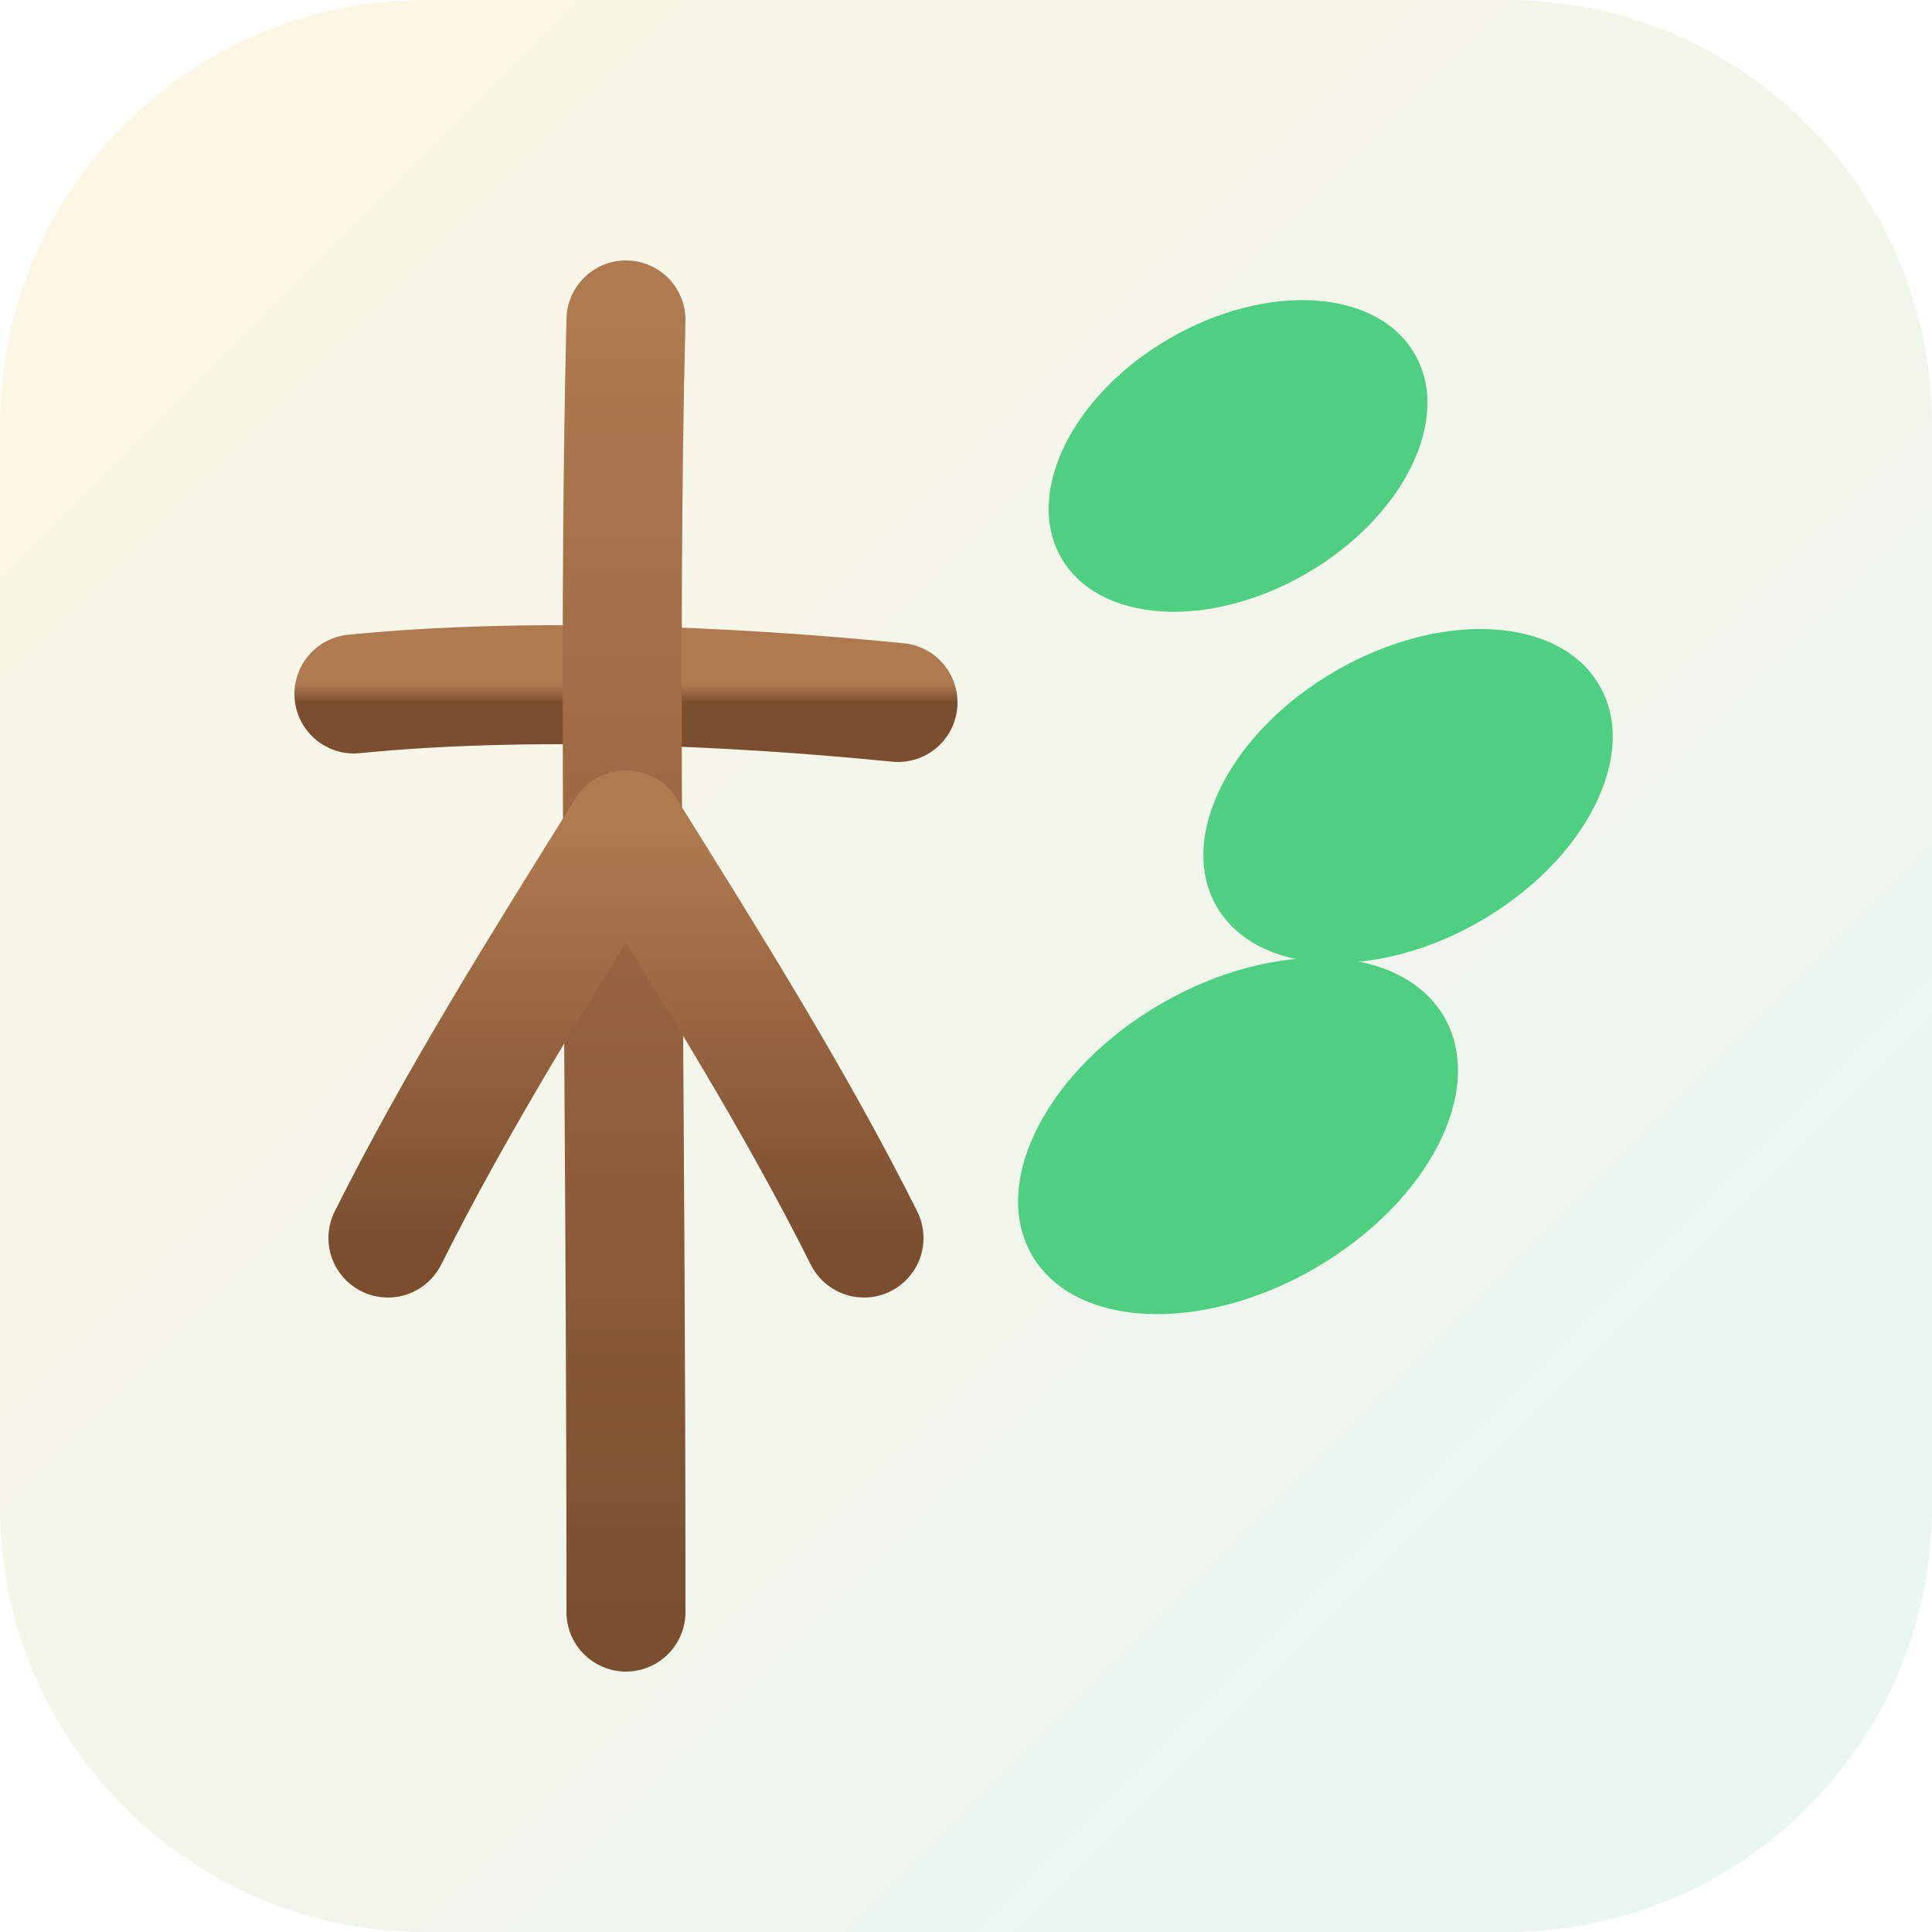
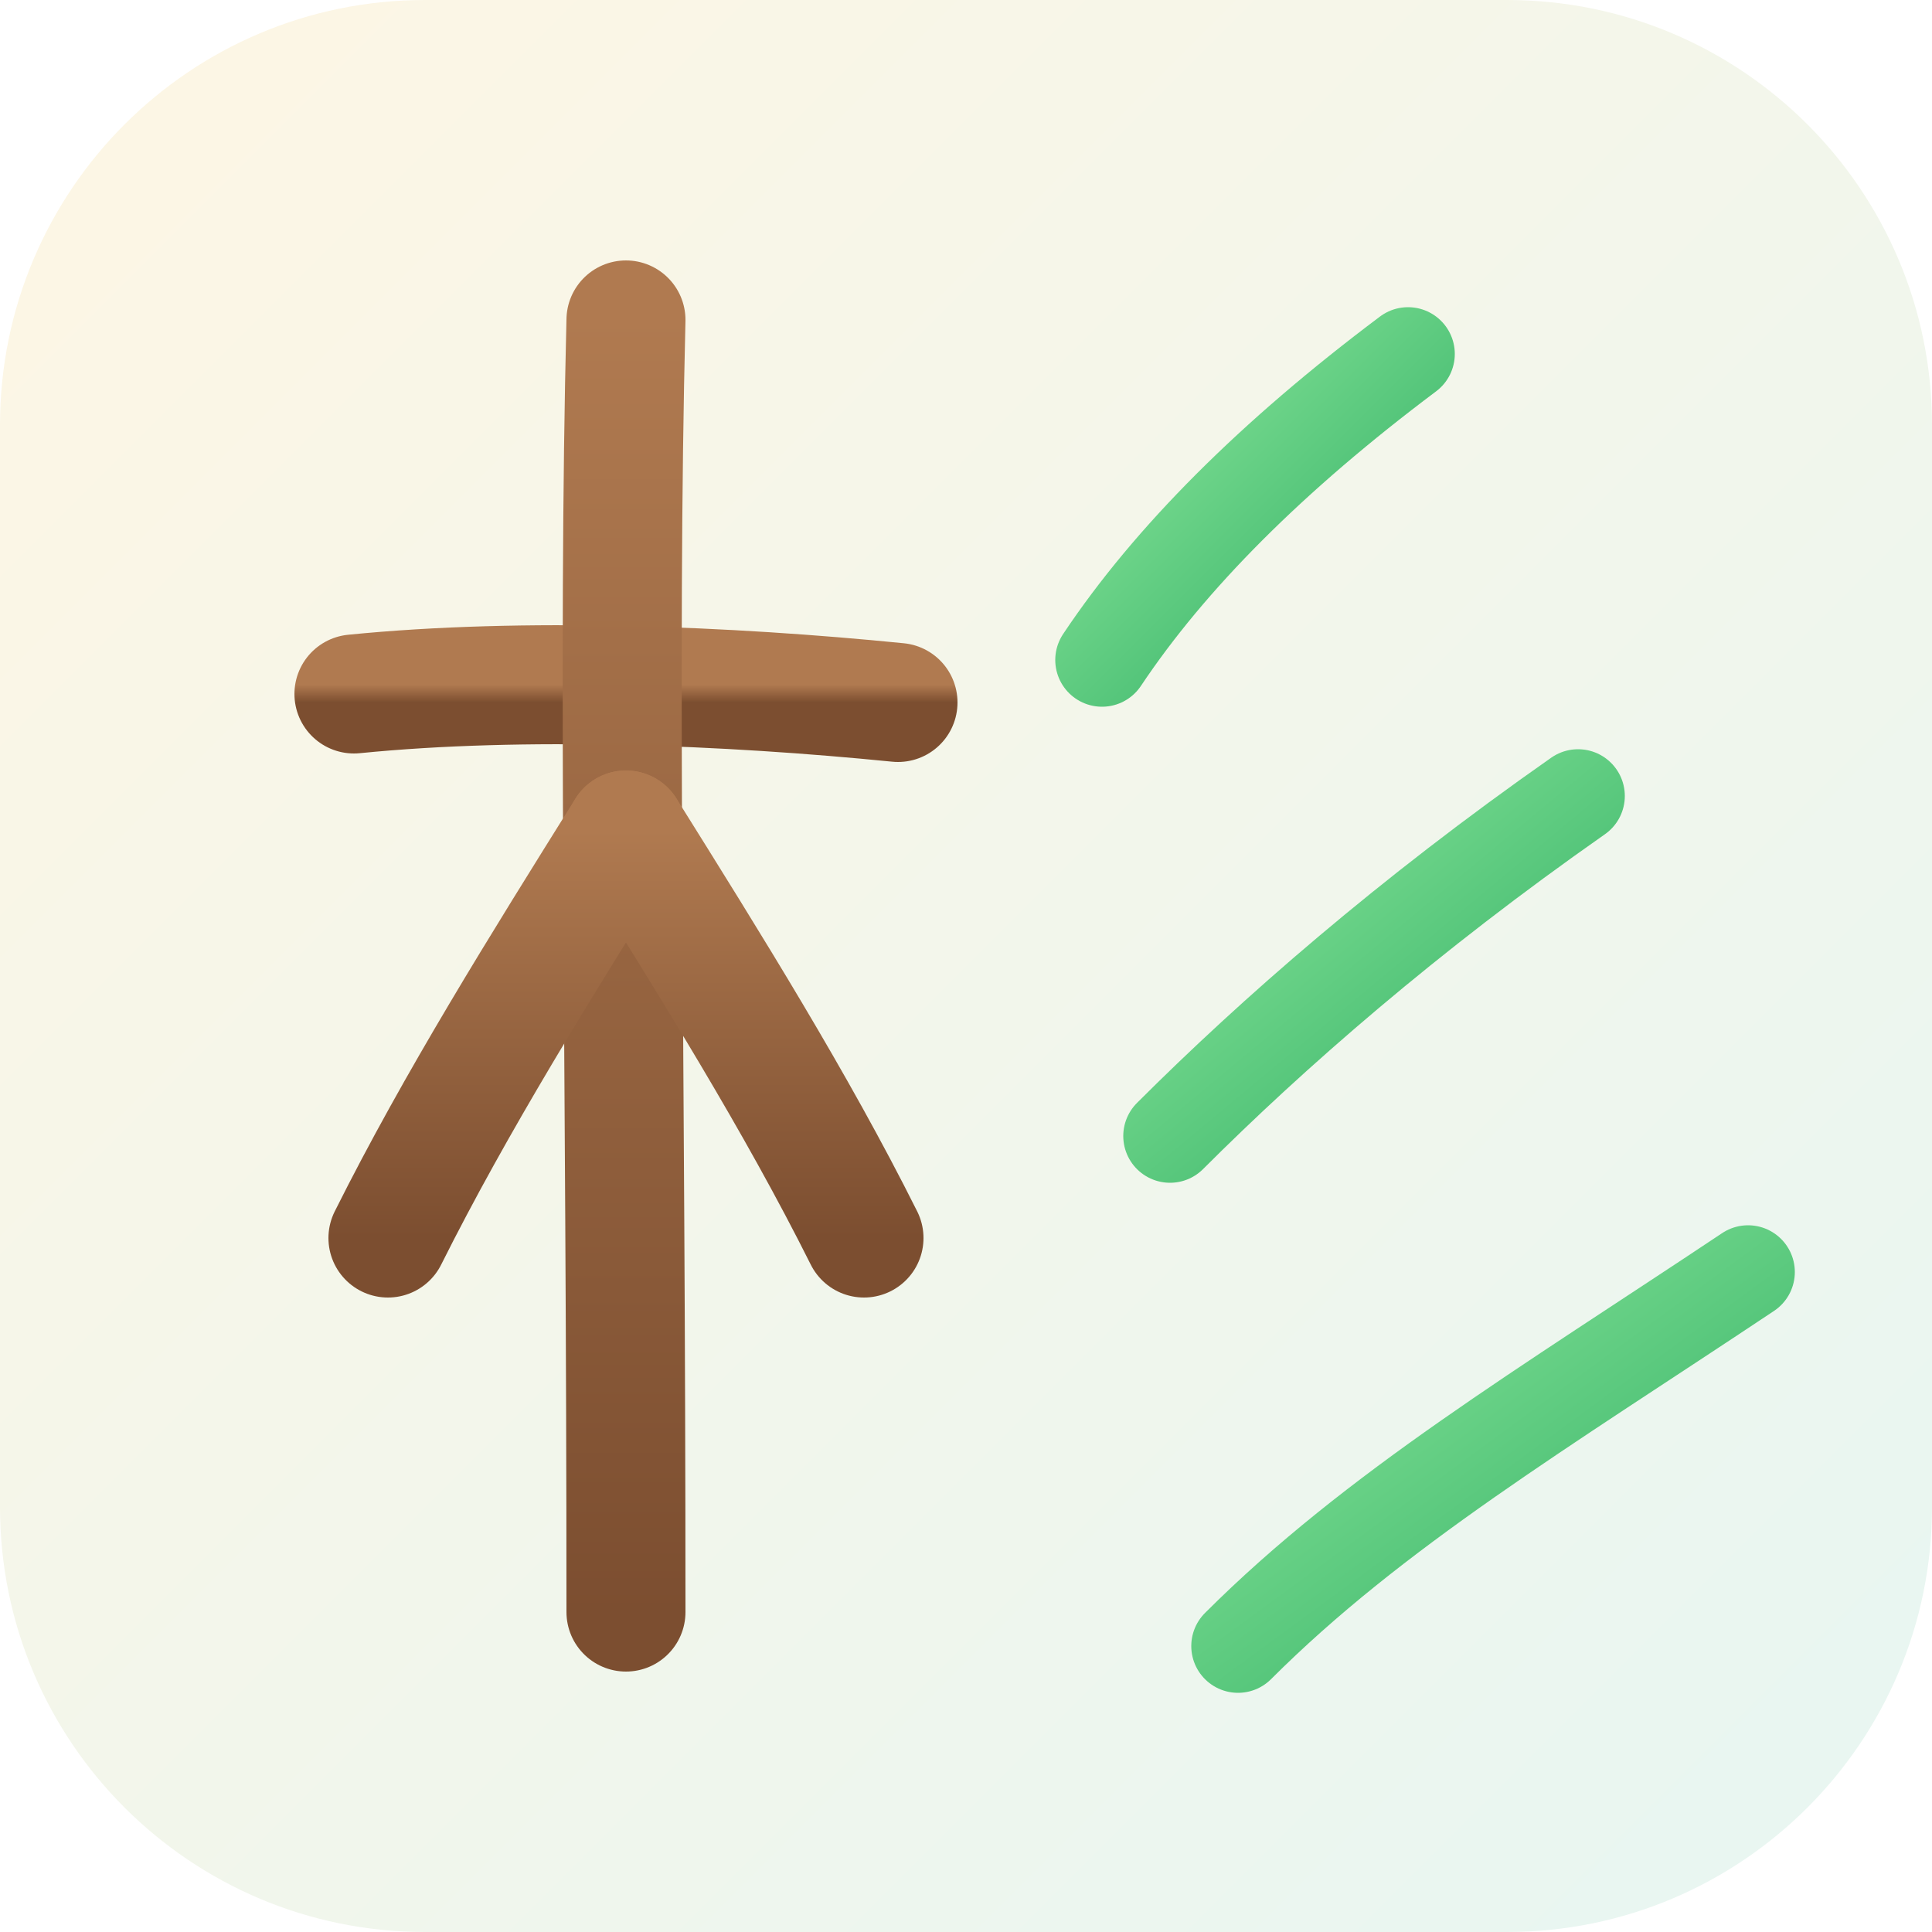
<svg xmlns="http://www.w3.org/2000/svg" viewBox="0 0 100 100">
  <defs>
    <linearGradient id="bgGrad" x1="0%" y1="0%" x2="100%" y2="100%">
      <stop offset="0" stop-color="#fef6e4" />
      <stop offset="1" stop-color="#e7f6f2" />
    </linearGradient>
    <linearGradient id="trunkGrad" x1="0%" y1="0%" x2="0%" y2="100%">
      <stop offset="0" stop-color="#b07a50" />
      <stop offset="1" stop-color="#7c4e30" />
    </linearGradient>
+     <linearGradient id="leafGrad" x1="0%" y1="0%" x2="100%" y2="100%">
+       <stop offset="0" stop-color="#8de89c" />
+       <stop offset="1" stop-color="#2fae64" />
+     </linearGradient>
  </defs>
  <rect width="100" height="100" rx="22" fill="url(#bgGrad)" />
  <g transform="translate(6 6) scale(0.88)">
    <g fill="none" stroke="url(#trunkGrad)" stroke-width="7" stroke-linecap="round" stroke-linejoin="round">
      <path d="M14 34 C24 33, 36 33.5, 46 34.5" />
      <path d="M30 12 C29.5 32, 30 55, 30 88" />
      <path d="M30 42 C25 50, 20 58, 16 66" />
      <path d="M30 42 C35 50, 40 58, 44 66" />
    </g>
-     <g fill="#4fcf82">
-       <ellipse cx="66" cy="20" rx="12" ry="8" transform="rotate(-30 66 20)" />
-       <ellipse cx="76" cy="40" rx="13" ry="8.5" transform="rotate(-30 76 40)" />
-       <ellipse cx="66" cy="60" rx="14" ry="9" transform="rotate(-30 66 60)" />
+     <g fill="none" stroke="url(#leafGrad)" stroke-width="5.5" stroke-linecap="round" stroke-linejoin="round">
+       <path d="M76 14 C68 20, 62 26, 58 32" />
+       <path d="M86 40 C76 47, 68 54, 62 60" />
+       <path d="M96 68 C84 76, 74 82, 66 90" />
    </g>
  </g>
</svg>
